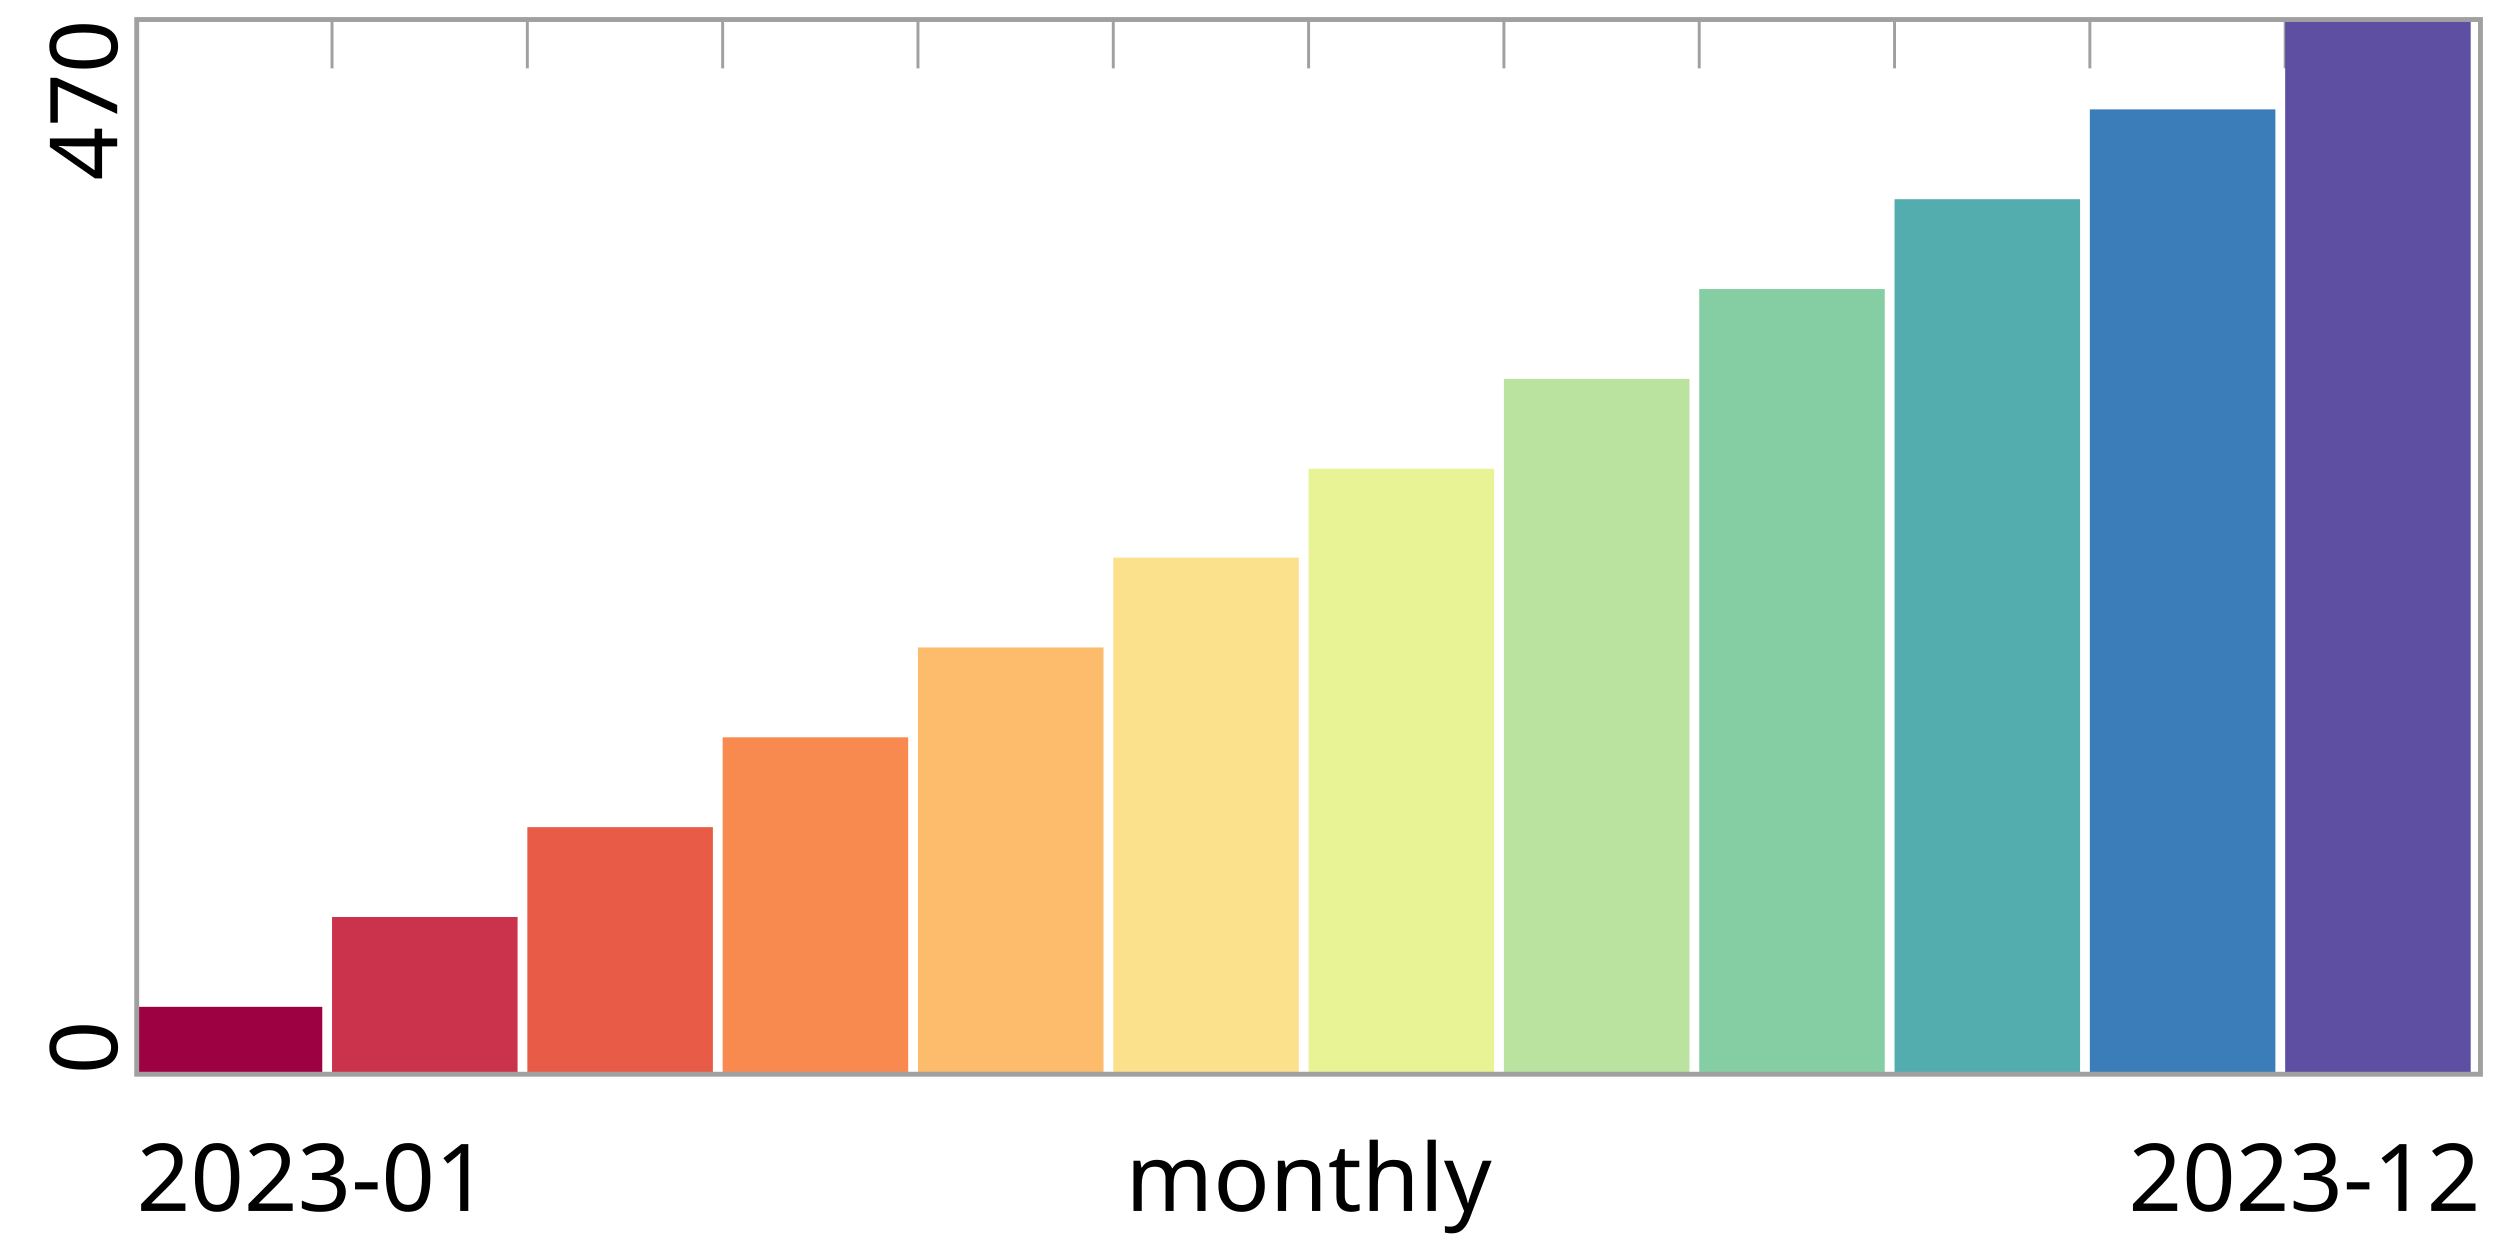
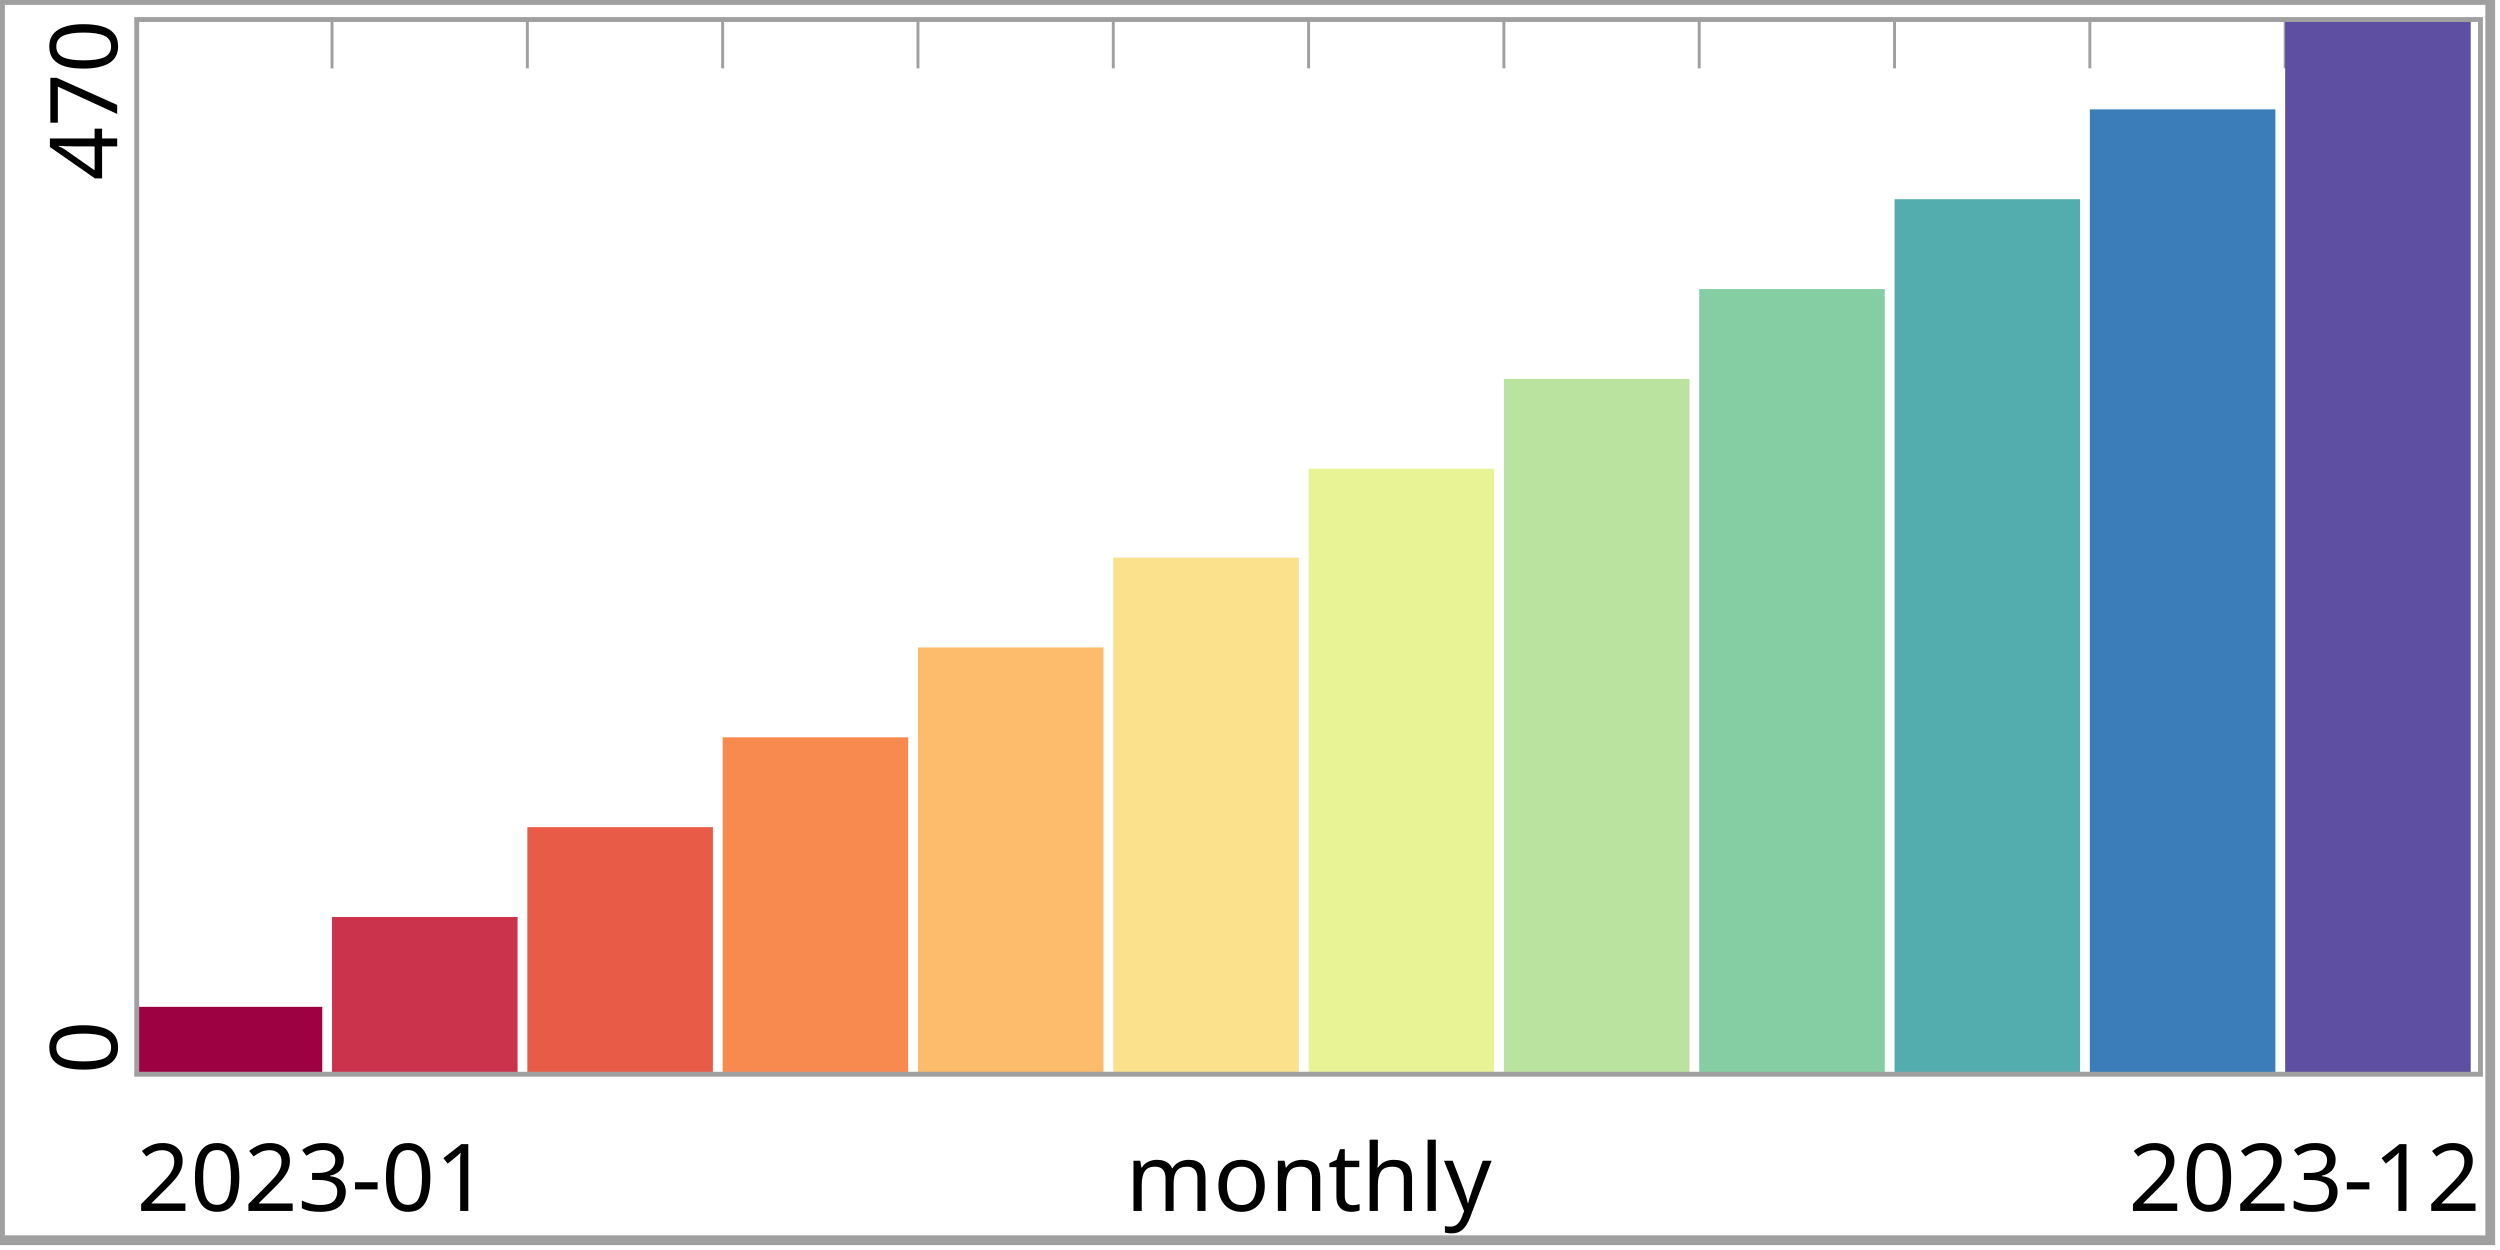
<svg xmlns="http://www.w3.org/2000/svg" id="timep_TESTID" x="0" y="0" width="256" height="128">
  <rect x="0" y="0" width="256" height="128" fill="#ffffff" />
  <line x1="34.0" y1="2.0" x2="34.0" y2="7.0" stroke="#a0a0a0" stroke-width="0.3" />
  <line x1="54.0" y1="2.0" x2="54.0" y2="7.0" stroke="#a0a0a0" stroke-width="0.3" />
  <line x1="74.0" y1="2.0" x2="74.0" y2="7.0" stroke="#a0a0a0" stroke-width="0.3" />
  <line x1="94.0" y1="2.0" x2="94.0" y2="7.0" stroke="#a0a0a0" stroke-width="0.3" />
  <line x1="114.0" y1="2.0" x2="114.0" y2="7.0" stroke="#a0a0a0" stroke-width="0.3" />
  <line x1="134.0" y1="2.0" x2="134.0" y2="7.0" stroke="#a0a0a0" stroke-width="0.3" />
  <line x1="154.0" y1="2.0" x2="154.0" y2="7.0" stroke="#a0a0a0" stroke-width="0.3" />
  <line x1="174.0" y1="2.0" x2="174.0" y2="7.0" stroke="#a0a0a0" stroke-width="0.3" />
  <line x1="194.0" y1="2.0" x2="194.0" y2="7.0" stroke="#a0a0a0" stroke-width="0.3" />
  <line x1="214.0" y1="2.0" x2="214.0" y2="7.0" stroke="#a0a0a0" stroke-width="0.3" />
  <line x1="234.0" y1="2.0" x2="234.0" y2="7.0" stroke="#a0a0a0" stroke-width="0.3" />
  <rect x="14.0" y="103.1" width="19.0" height="6.9" fill="#9e0142" />
  <rect x="34.0" y="93.9" width="19.0" height="16.1" fill="#cb324c" />
  <rect x="54.0" y="84.7" width="19.0" height="25.3" fill="#e85b47" />
  <rect x="74.0" y="75.5" width="19.0" height="34.5" fill="#f88a50" />
  <rect x="94.0" y="66.3" width="19.0" height="43.7" fill="#fdbb6c" />
  <rect x="114.0" y="57.1" width="19.0" height="52.9" fill="#fbe18c" />
  <rect x="134.0" y="48.0" width="19.0" height="62.0" fill="#e8f396" />
  <rect x="154.0" y="38.8" width="19.0" height="71.2" fill="#bbe3a0" />
  <rect x="174.0" y="29.6" width="19.0" height="80.4" fill="#85cea4" />
  <rect x="194.0" y="20.4" width="19.0" height="89.6" fill="#53acad" />
  <rect x="214.0" y="11.2" width="19.0" height="98.8" fill="#3a7db8" />
  <rect x="234.0" y="2.0" width="19.0" height="108.0" fill="#5e4fa2" />
  <rect x="14" y="2" width="240" height="108" stroke="#a0a0a0" fill="none" stroke-width="0.5" />
  <text x="12" text-anchor="end" y="2" font-family="'Noto Sans', sans-serif" fill="#000000" font-size="9.6px" transform="rotate(270,12,2)">470</text>
  <text x="12" text-anchor="start" y="110" font-family="'Noto Sans', sans-serif" fill="#000000" font-size="9.6px" transform="rotate(270,12,110)">0</text>
  <text x="14" text-anchor="start" y="124" font-family="'Noto Sans', sans-serif" fill="#000000" font-size="9.6px">2023-01</text>
  <text x="134.0" text-anchor="middle" y="124" font-family="'Noto Sans', sans-serif" fill="#000000" font-size="9.6px">monthly</text>
  <text x="254" text-anchor="end" y="124" font-family="'Noto Sans', sans-serif" fill="#000000" font-size="9.6px">2023-12</text>
+   <rect x="0" y="0" width="255" height="127" fill="none" stroke="#a0a0a0" stroke-width="1" />
</svg>
